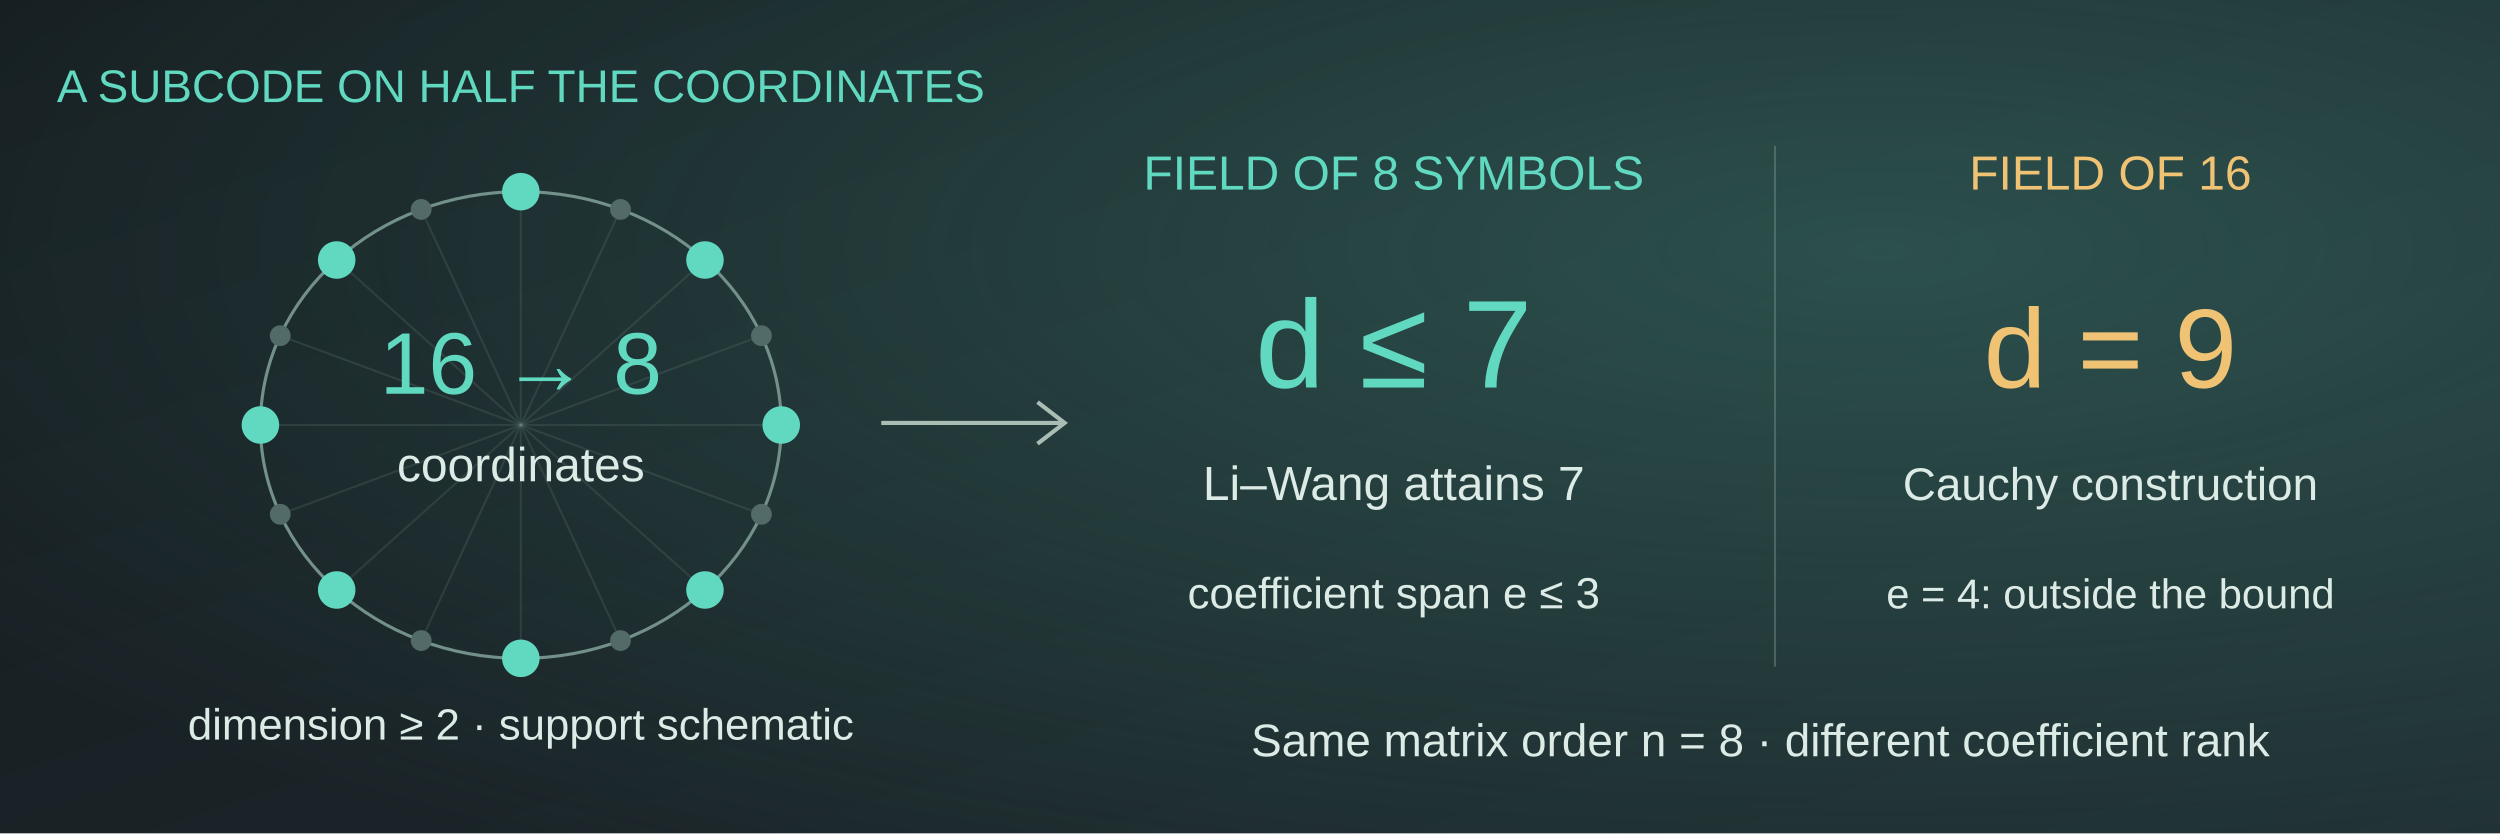
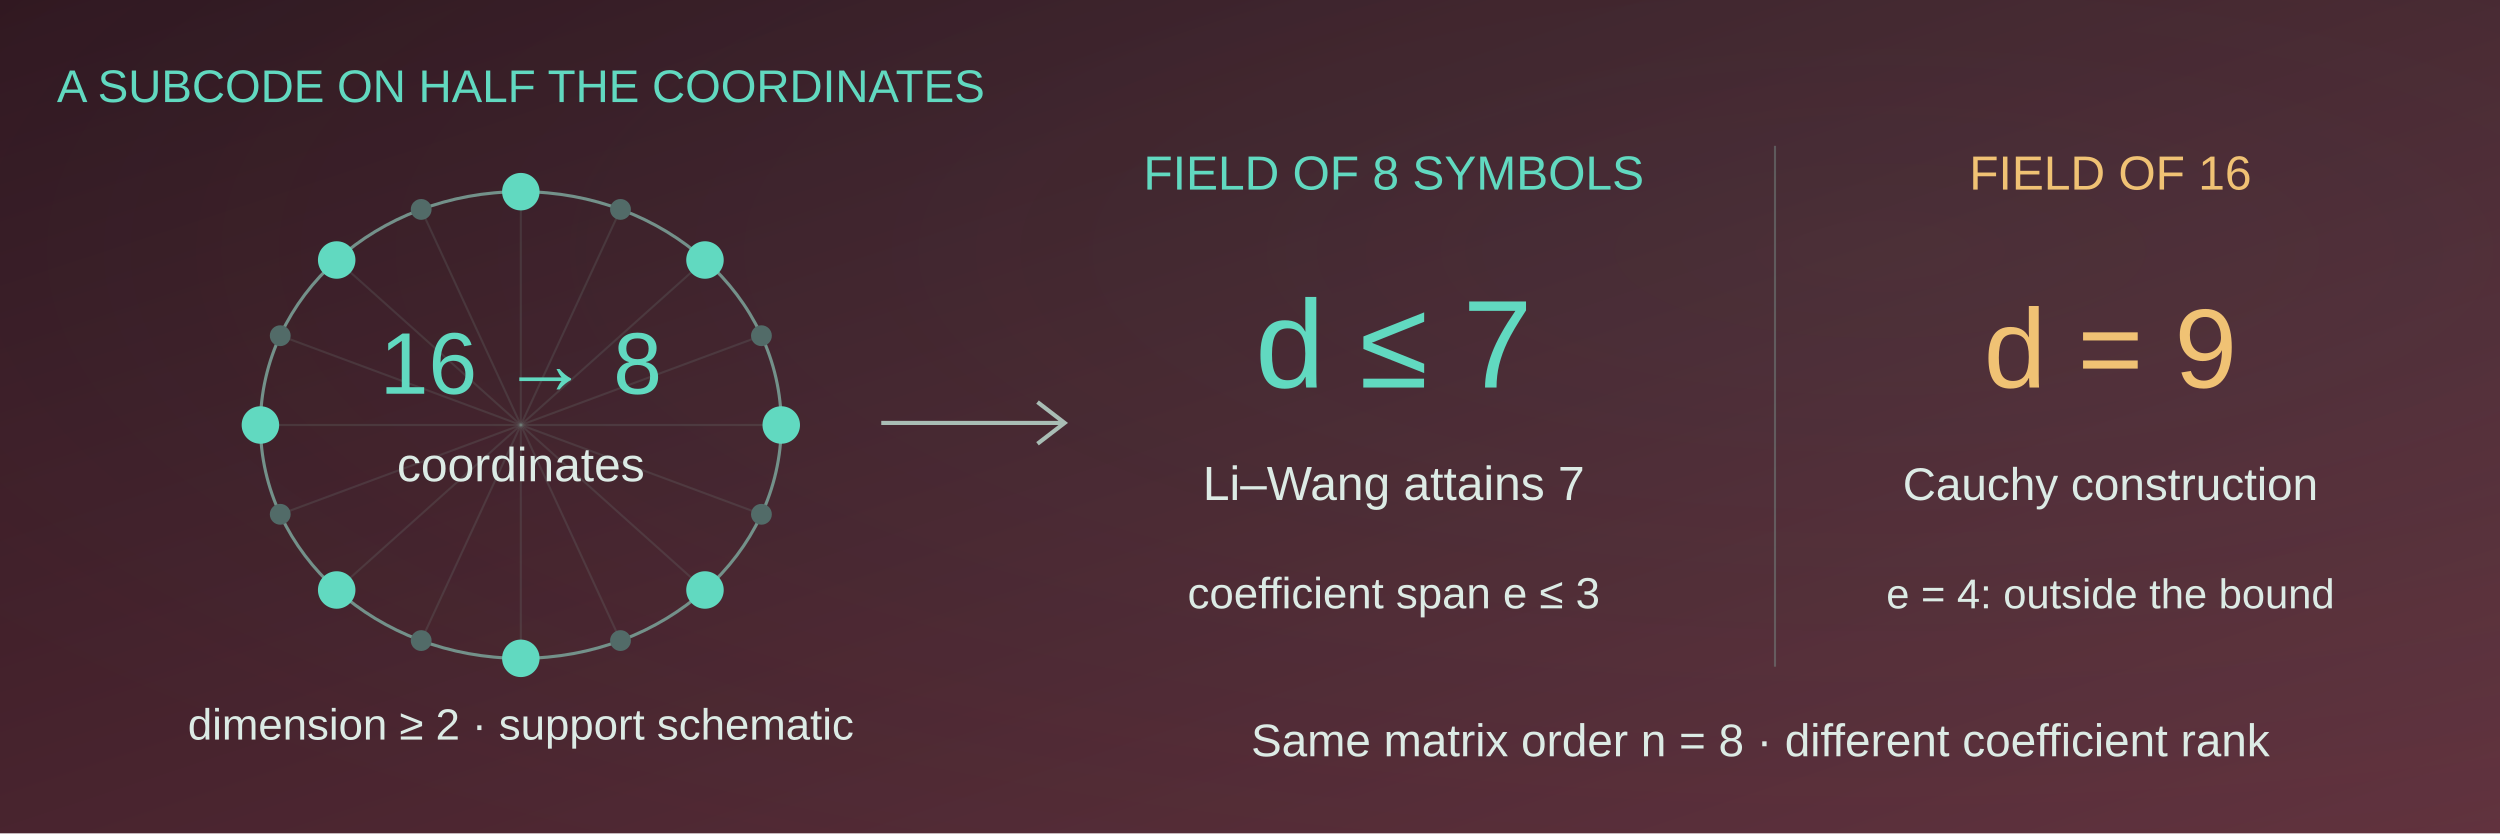
- <svg xmlns="http://www.w3.org/2000/svg" viewBox="0 0 1200 400" role="img" aria-labelledby="art-description">
+ <svg xmlns="http://www.w3.org/2000/svg" viewBox="0 0 1200 400" data-banner-palette="oxblood" role="img" aria-labelledby="art-description">
  <defs>
    <linearGradient id="bg" x1="0" y1="0" x2="1" y2="1">
-       <stop offset="0" stop-color="#151a1e" />
-       <stop offset="1" stop-color="#1e2a2e" />
+       <stop offset="0" stop-color="#301720" />
+       <stop offset="1" stop-color="#61313d" />
    </linearGradient>
    <radialGradient id="glow" cx="0.75" cy="0.3" r="0.9">
-       <stop offset="0" stop-color="#61d9c0" stop-opacity="0.25" />
+       <stop offset="0" stop-color="#61d9c0" stop-opacity="0.06" />
      <stop offset="1" stop-color="#61d9c0" stop-opacity="0" />
    </radialGradient>
  </defs>
  <rect width="1200" height="400" fill="url(#bg)" />
  <rect width="1200" height="400" fill="url(#glow)" />
  <text class="og-hide" x="250" y="49" text-anchor="middle" font-family="Arial,sans-serif" font-size="22" fill="#61d9c0">A SUBCODE ON HALF THE COORDINATES</text>
  <path d="M250 92 Q250 204 250 316" fill="none" stroke="#79938c" opacity=".18" />
  <path d="M297.835 100.525 Q250 204 202.165 307.475" fill="none" stroke="#79938c" opacity=".18" />
  <path d="M338.388 124.804 Q250 204 161.612 283.196" fill="none" stroke="#79938c" opacity=".18" />
  <path d="M365.485 161.139 Q250 204 134.515 246.861" fill="none" stroke="#79938c" opacity=".18" />
  <path d="M375 204 Q250 204 125 204" fill="none" stroke="#79938c" opacity=".18" />
  <path d="M365.485 246.861 Q250 204 134.515 161.139" fill="none" stroke="#79938c" opacity=".18" />
  <path d="M338.388 283.196 Q250 204 161.612 124.804" fill="none" stroke="#79938c" opacity=".18" />
  <path d="M297.835 307.475 Q250 204 202.165 100.525" fill="none" stroke="#79938c" opacity=".18" />
  <ellipse cx="250" cy="204" rx="125" ry="112" fill="none" stroke="#73918a" stroke-width="1.5" />
  <circle cx="250" cy="92" r="9" fill="#61d9c0" />
  <circle cx="297.835" cy="100.525" r="5" fill="#526b68" />
  <circle cx="338.388" cy="124.804" r="9" fill="#61d9c0" />
  <circle cx="365.485" cy="161.139" r="5" fill="#526b68" />
  <circle cx="375" cy="204" r="9" fill="#61d9c0" />
  <circle cx="365.485" cy="246.861" r="5" fill="#526b68" />
  <circle cx="338.388" cy="283.196" r="9" fill="#61d9c0" />
  <circle cx="297.835" cy="307.475" r="5" fill="#526b68" />
  <circle cx="250" cy="316" r="9" fill="#61d9c0" />
  <circle cx="202.165" cy="307.475" r="5" fill="#526b68" />
  <circle cx="161.612" cy="283.196" r="9" fill="#61d9c0" />
  <circle cx="134.515" cy="246.861" r="5" fill="#526b68" />
  <circle cx="125" cy="204" r="9" fill="#61d9c0" />
  <circle cx="134.515" cy="161.139" r="5" fill="#526b68" />
  <circle cx="161.612" cy="124.804" r="9" fill="#61d9c0" />
  <circle cx="202.165" cy="100.525" r="5" fill="#526b68" />
  <text class="og-hide" x="250" y="189" text-anchor="middle" font-family="Arial,sans-serif" font-size="42" fill="#61d9c0">16 → 8</text>
  <text class="og-hide" x="250" y="231" text-anchor="middle" font-family="Arial,sans-serif" font-size="23" fill="#dcebe5">coordinates</text>
  <text class="og-hide" x="250" y="355" text-anchor="middle" font-family="Arial,sans-serif" font-size="21" fill="#dcebe5">dimension ≥ 2 · support schematic</text>
  <path d="M423 203 H511 m-13 -10 13 10 -13 10" fill="none" stroke="#a9bdb5" stroke-width="2" />
  <text class="og-hide" x="669" y="91" text-anchor="middle" font-family="Arial,sans-serif" font-size="23" fill="#61d9c0">FIELD OF 8 SYMBOLS</text>
  <text class="og-hide" x="669" y="186" text-anchor="middle" font-family="Arial,sans-serif" font-size="60" fill="#61d9c0">d ≤ 7</text>
  <text class="og-hide" x="669" y="240" text-anchor="middle" font-family="Arial,sans-serif" font-size="23" fill="#dcebe5">Li–Wang attains 7</text>
  <text class="og-hide" x="669" y="292" text-anchor="middle" font-family="Arial,sans-serif" font-size="21" fill="#dcebe5">coefficient span e ≤ 3</text>
  <path d="M852 70 V320" stroke="#79938c" opacity=".45" />
  <text class="og-hide" x="1013" y="91" text-anchor="middle" font-family="Arial,sans-serif" font-size="23" fill="#f0c274">FIELD OF 16</text>
  <text class="og-hide" x="1013" y="186" text-anchor="middle" font-family="Arial,sans-serif" font-size="54" fill="#f0c274">d = 9</text>
  <text class="og-hide" x="1013" y="240" text-anchor="middle" font-family="Arial,sans-serif" font-size="22" fill="#dcebe5">Cauchy construction</text>
  <text class="og-hide" x="1013" y="292" text-anchor="middle" font-family="Arial,sans-serif" font-size="20" fill="#dcebe5">e = 4: outside the bound</text>
  <text class="og-hide" x="845" y="363" text-anchor="middle" font-family="Arial,sans-serif" font-size="22" fill="#dcebe5">Same matrix order n = 8 · different coefficient rank</text>
</svg>
